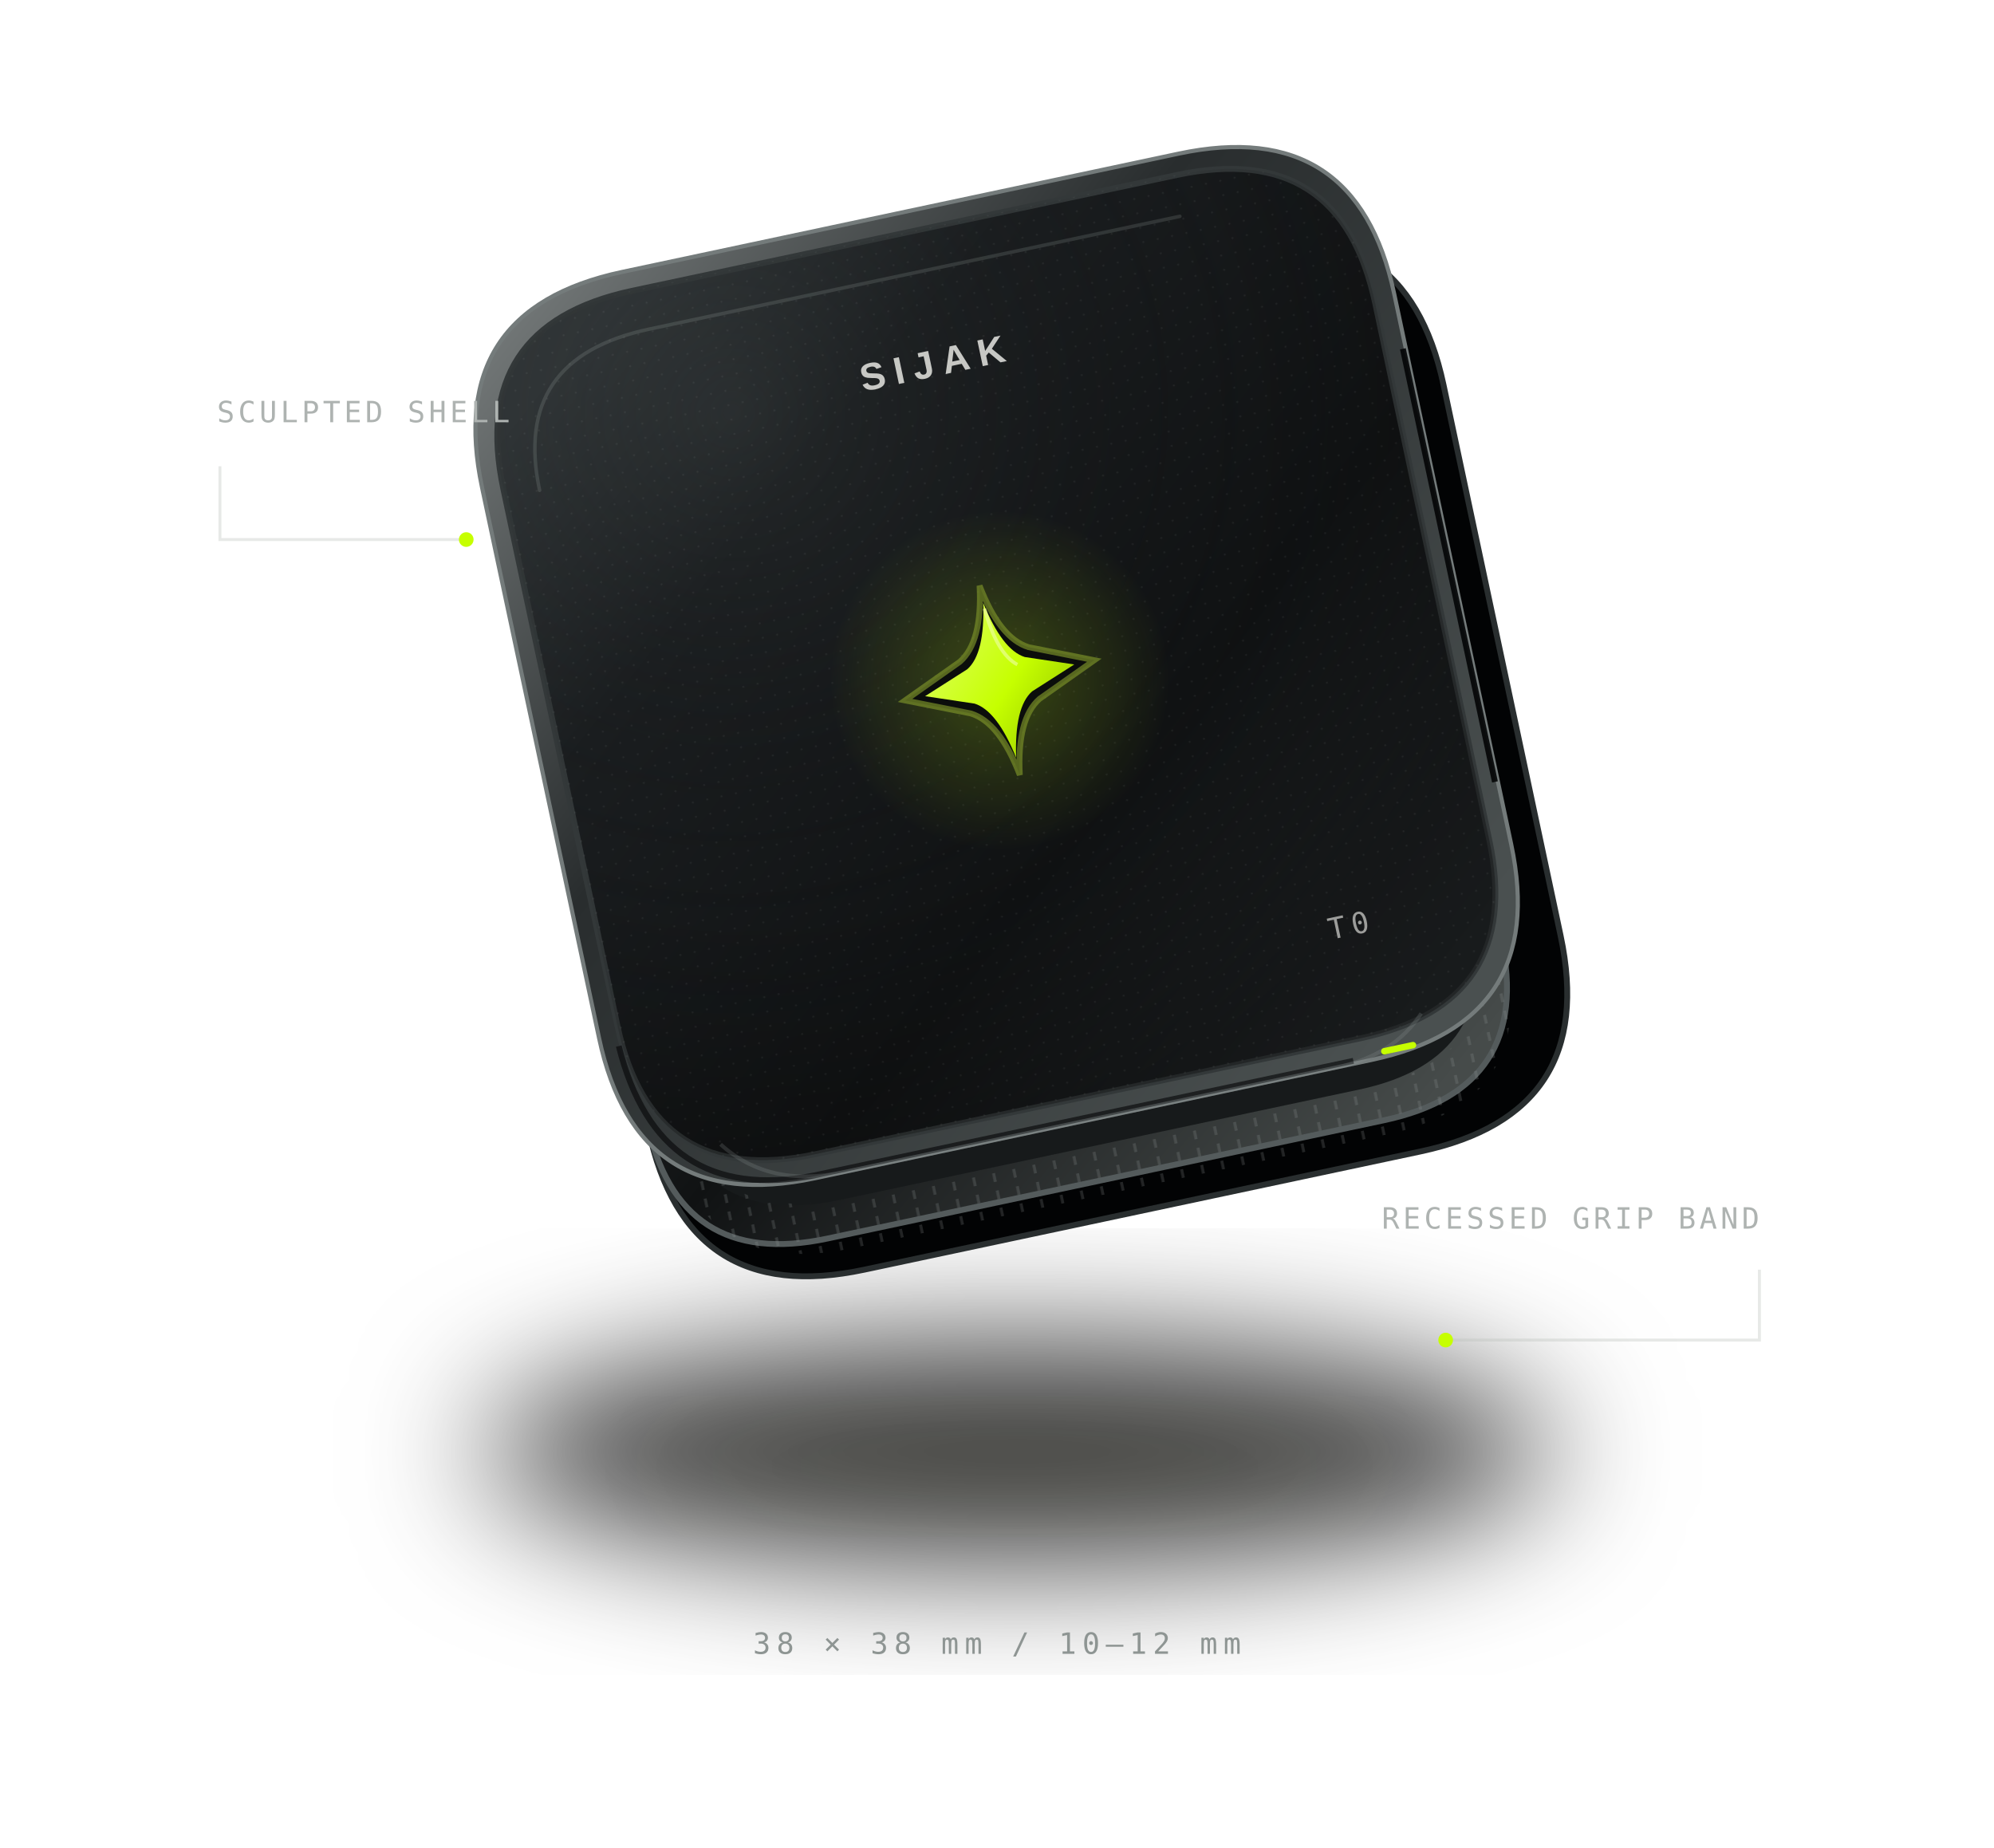
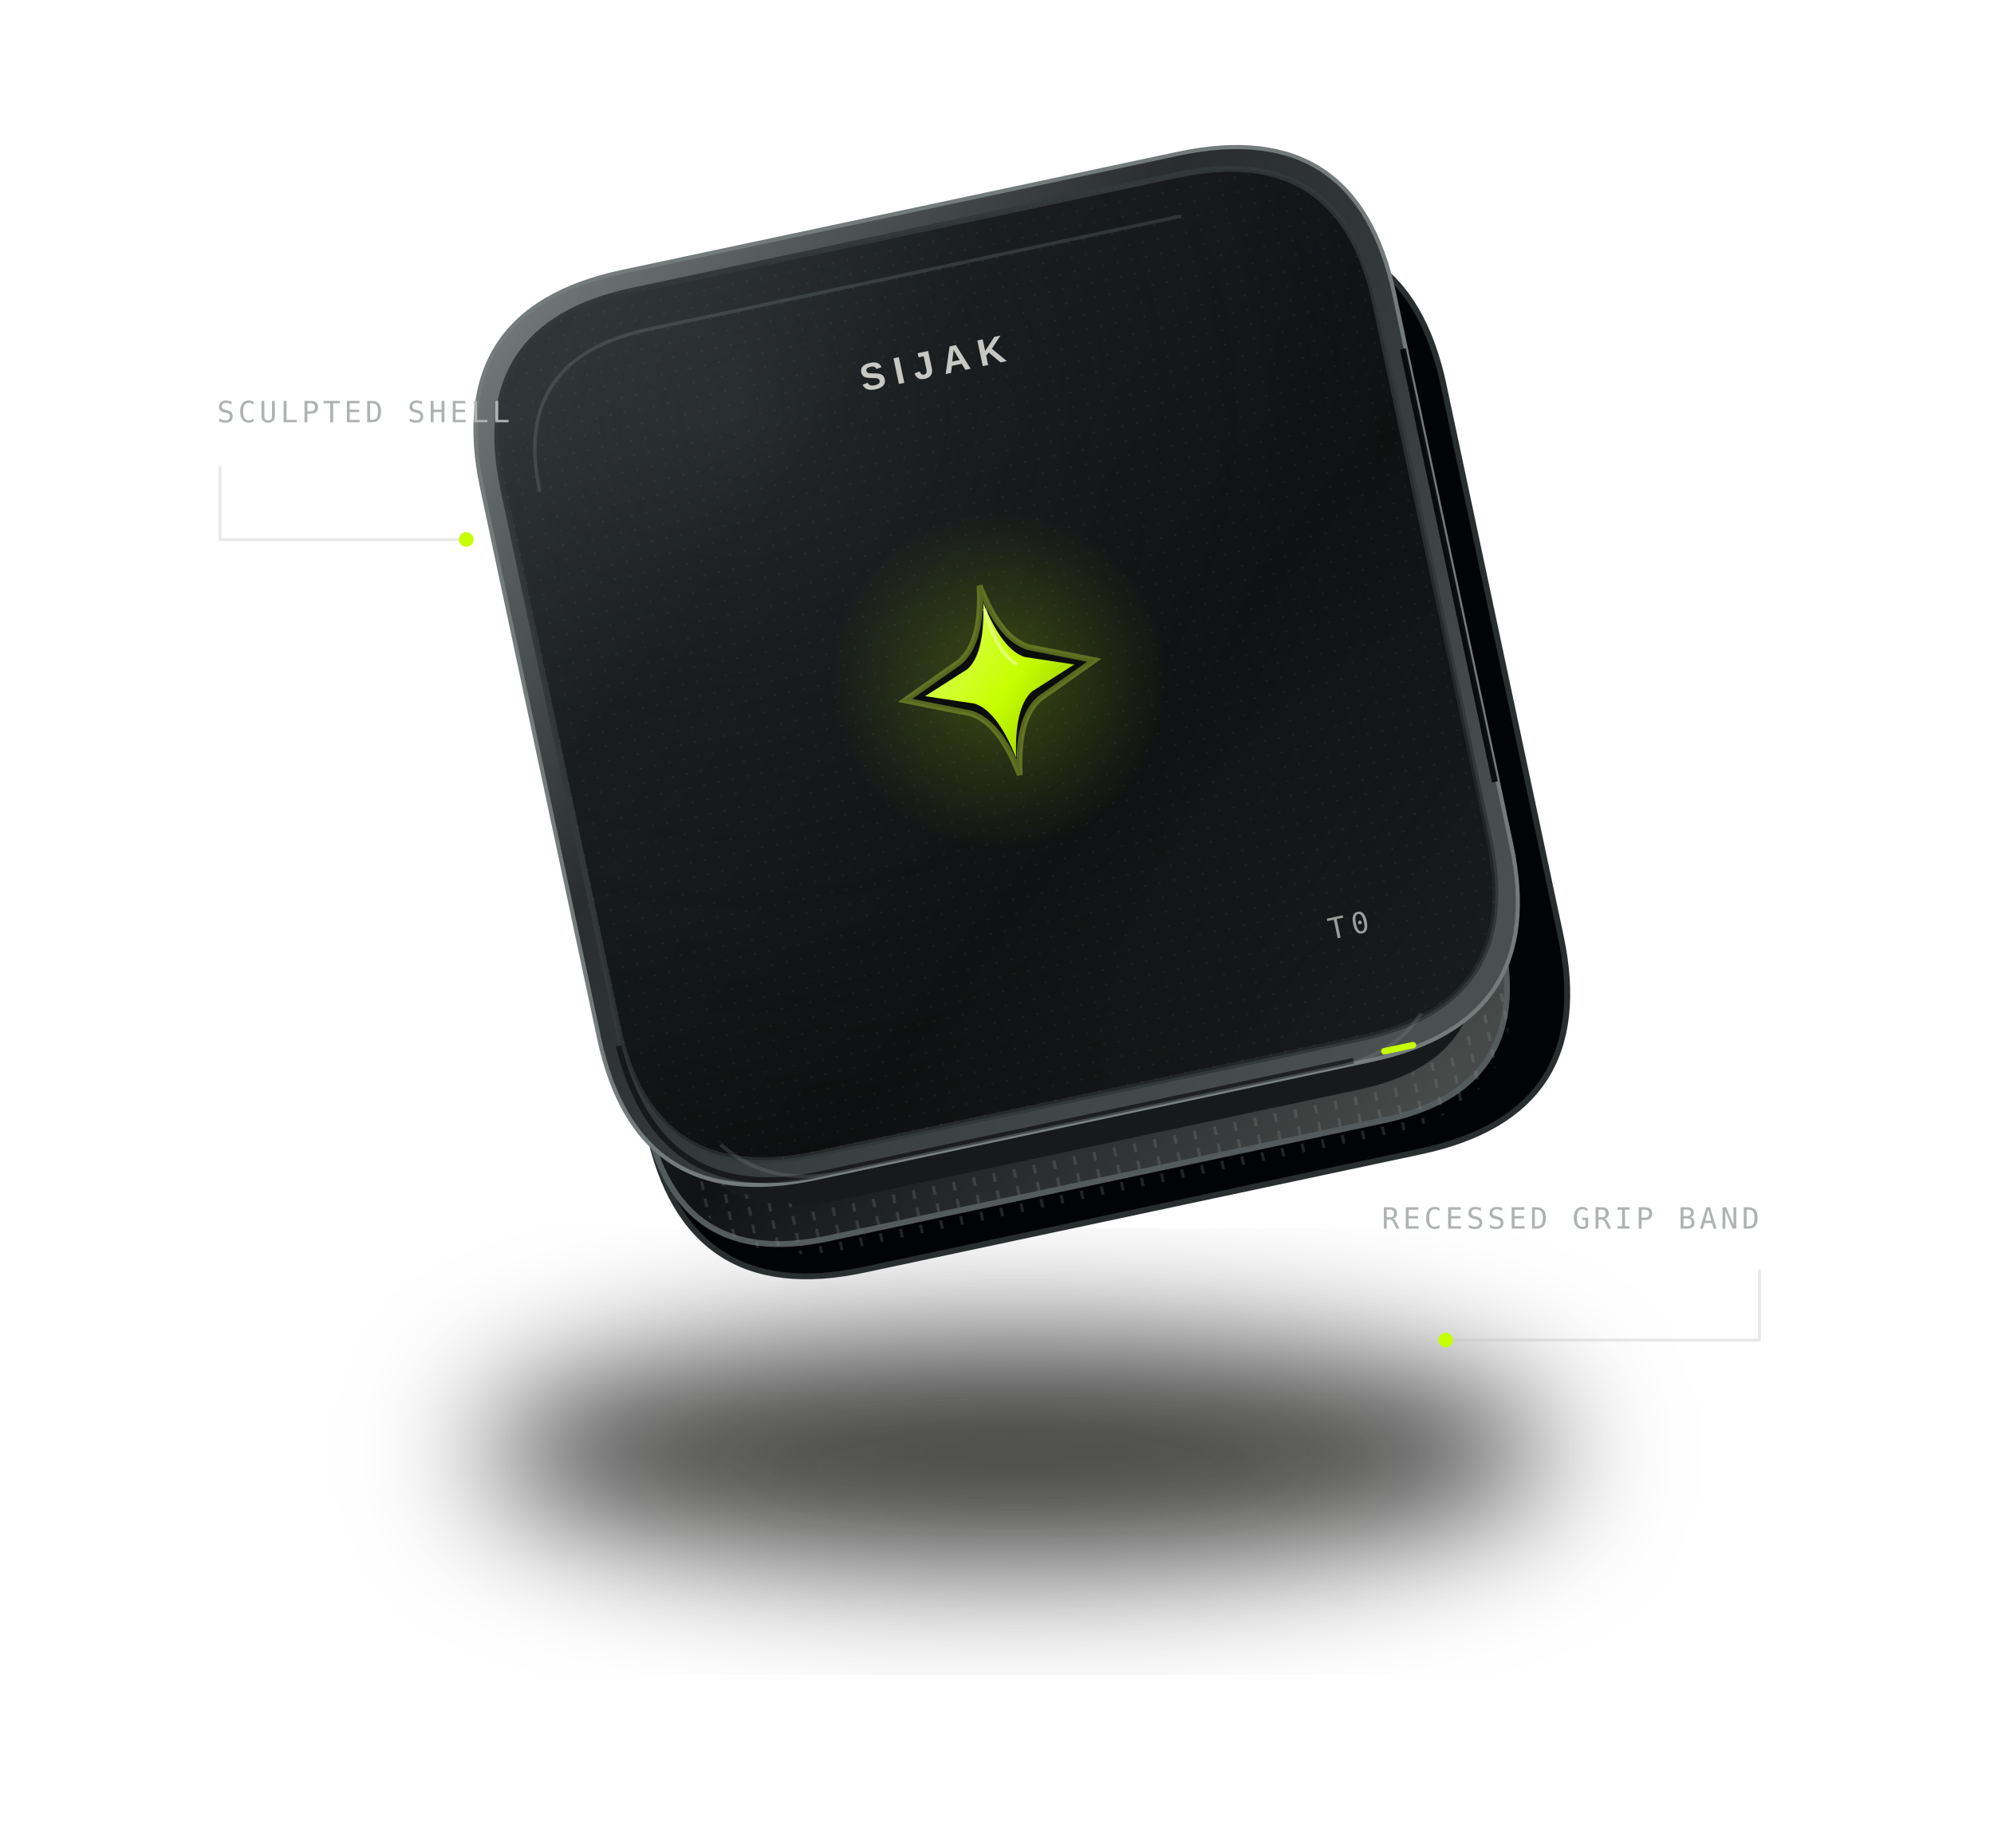
<svg xmlns="http://www.w3.org/2000/svg" viewBox="0 0 680 630" fill="none">
  <defs>
    <linearGradient id="rim" x1=".08" y1="0" x2=".88" y2="1">
      <stop stop-color="#666B6A" />
      <stop offset=".19" stop-color="#303536" />
      <stop offset=".54" stop-color="#101213" />
      <stop offset="1" stop-color="#464B4A" />
    </linearGradient>
    <linearGradient id="shell" x1=".12" y1=".04" x2=".9" y2=".96">
      <stop stop-color="#313638" />
      <stop offset=".24" stop-color="#1A1D1F" />
      <stop offset=".65" stop-color="#101213" />
      <stop offset="1" stop-color="#222628" />
    </linearGradient>
    <linearGradient id="bevel" x1="0" y1="0" x2=".8" y2="1">
      <stop stop-color="#7B8080" />
      <stop offset=".4" stop-color="#292D2E" />
      <stop offset="1" stop-color="#4A5050" />
    </linearGradient>
    <radialGradient id="crown" cx=".27" cy=".16" r=".9">
      <stop stop-color="#3B4141" stop-opacity=".31" />
      <stop offset=".58" stop-color="#0E0F10" stop-opacity="0" />
      <stop offset="1" stop-color="#050607" stop-opacity=".35" />
    </radialGradient>
    <radialGradient id="halo">
      <stop stop-color="#C6FF00" stop-opacity=".53" />
      <stop offset="1" stop-color="#C6FF00" stop-opacity="0" />
    </radialGradient>
    <linearGradient id="spark" x1="0" y1="0" x2="1" y2="1">
      <stop stop-color="#E1FF71" />
      <stop offset=".55" stop-color="#C6FF00" />
      <stop offset="1" stop-color="#89B600" />
    </linearGradient>
    <filter id="shadow" x="-50%" y="-50%" width="200%" height="200%">
      <feGaussianBlur stdDeviation="23" />
    </filter>
    <pattern id="grain" width="5" height="5" patternUnits="userSpaceOnUse">
      <circle cx="1" cy="2" r=".35" fill="#E9EFEB" opacity=".18" />
    </pattern>
    <pattern id="grip" width="7" height="6" patternUnits="userSpaceOnUse">
      <path d="M2 0v3" stroke="#909797" stroke-opacity=".32" stroke-width="1" />
    </pattern>
  </defs>
  <ellipse cx="347" cy="495" rx="183" ry="38" fill="#000" opacity=".75" filter="url(#shadow)" />
  <ellipse cx="346" cy="500" rx="120" ry="12" fill="#778000" opacity=".07" filter="url(#shadow)" />
  <g transform="translate(8 -6) rotate(-12 340 305)">
    <path d="M188 137Q188 75 250 75H444Q506 75 506 137V329Q506 391 444 391H250Q188 391 188 329Z" transform="translate(10 34)" fill="#020304" stroke="#292E2F" stroke-width="2" />
    <path d="M198 169Q198 117 250 117H444Q496 117 496 169V360Q496 412 444 412H250Q198 412 198 360Z" fill="url(#rim)" stroke="#545B5C" stroke-width="2" />
    <path d="M206 195Q206 143 257 143H438Q488 143 488 195V350Q488 400 438 400H257Q206 400 206 350Z" fill="#171A1B" />
    <path d="M205 343Q205 397 255 400H444Q494 397 496 344V367Q496 417 443 417H258Q205 417 205 367Z" fill="url(#grip)" opacity=".7" />
    <path d="M188 137Q188 75 250 75H444Q506 75 506 137V329Q506 391 444 391H250Q188 391 188 329Z" fill="url(#bevel)" stroke="#747B7B" stroke-width="1.4" />
    <path d="M195 139Q195 82 252 82H442Q499 82 499 139V326Q499 383 442 383H252Q195 383 195 326Z" fill="url(#shell)" stroke="#333839" stroke-width="2" />
    <path d="M195 139Q195 82 252 82H442Q499 82 499 139V326Q499 383 442 383H252Q195 383 195 326Z" fill="url(#crown)" />
    <path d="M195 139Q195 82 252 82H442Q499 82 499 139V326Q499 383 442 383H252Q195 383 195 326Z" fill="url(#grain)" opacity=".32" />
    <path d="M207 142Q207 96 255 96H440" stroke="#C4CECB" stroke-opacity=".15" stroke-width="1.2" stroke-linecap="round" />
    <path d="M505 156v151" stroke="#040506" stroke-opacity=".9" stroke-width="2" />
    <path d="M194 333Q196 389 250 390H438" stroke="#030405" opacity=".6" stroke-width="2" />
    <path d="M221 373q13 18 39 18h172q20 0 32-12" stroke="#8F9996" stroke-opacity=".22" stroke-width="1.3" />
    <path d="M449 389h10" stroke="#C6FF00" stroke-width="2.2" stroke-linecap="round" />
    <text x="347" y="132" fill="#F7F7F2" fill-opacity=".78" font-family="Arial,sans-serif" font-weight="700" letter-spacing="3" font-size="13" text-anchor="middle">SIJAK</text>
    <text x="453" y="348" fill="#F7F7F2" fill-opacity=".6" font-family="monospace" font-size="10" letter-spacing="2" text-anchor="end">T0</text>
    <ellipse cx="347" cy="238" rx="58" ry="58" fill="url(#halo)" opacity=".42" />
    <path d="M347 205Q350 224 359 229L380 238 359 247Q350 252 347 271 344 252 335 247L314 238 335 229Q344 224 347 205Z" fill="#0B0D0B" stroke="#788E28" stroke-opacity=".7" stroke-width="2" />
    <path d="M347 211Q350 228 357 232L373 238 357 244Q350 248 347 265 344 248 337 244L321 238 337 232Q344 228 347 211Z" fill="url(#spark)" />
    <path d="M347 213Q348 229 354 234" stroke="#F1FFB4" stroke-opacity=".55" stroke-width="1.2" />
  </g>
  <path d="M159 184H75v-25" stroke="#B9C1BA" stroke-opacity=".35" />
  <circle cx="159" cy="184" r="2.5" fill="#C6FF00" />
  <text x="74" y="144" fill="#AEB3B1" font-family="monospace" font-size="10" letter-spacing="1.2">SCULPTED SHELL</text>
  <path d="M493 457h107v-24" stroke="#B9C1BA" stroke-opacity=".35" />
  <circle cx="493" cy="457" r="2.5" fill="#C6FF00" />
  <text x="600" y="419" fill="#AEB3B1" font-family="monospace" font-size="10" letter-spacing="1.2" text-anchor="end">RECESSED GRIP BAND</text>
-   <text x="340" y="564" fill="#8E9593" font-family="monospace" font-size="10" letter-spacing="2" text-anchor="middle">38 × 38 mm  /  10–12 mm</text>
</svg>
